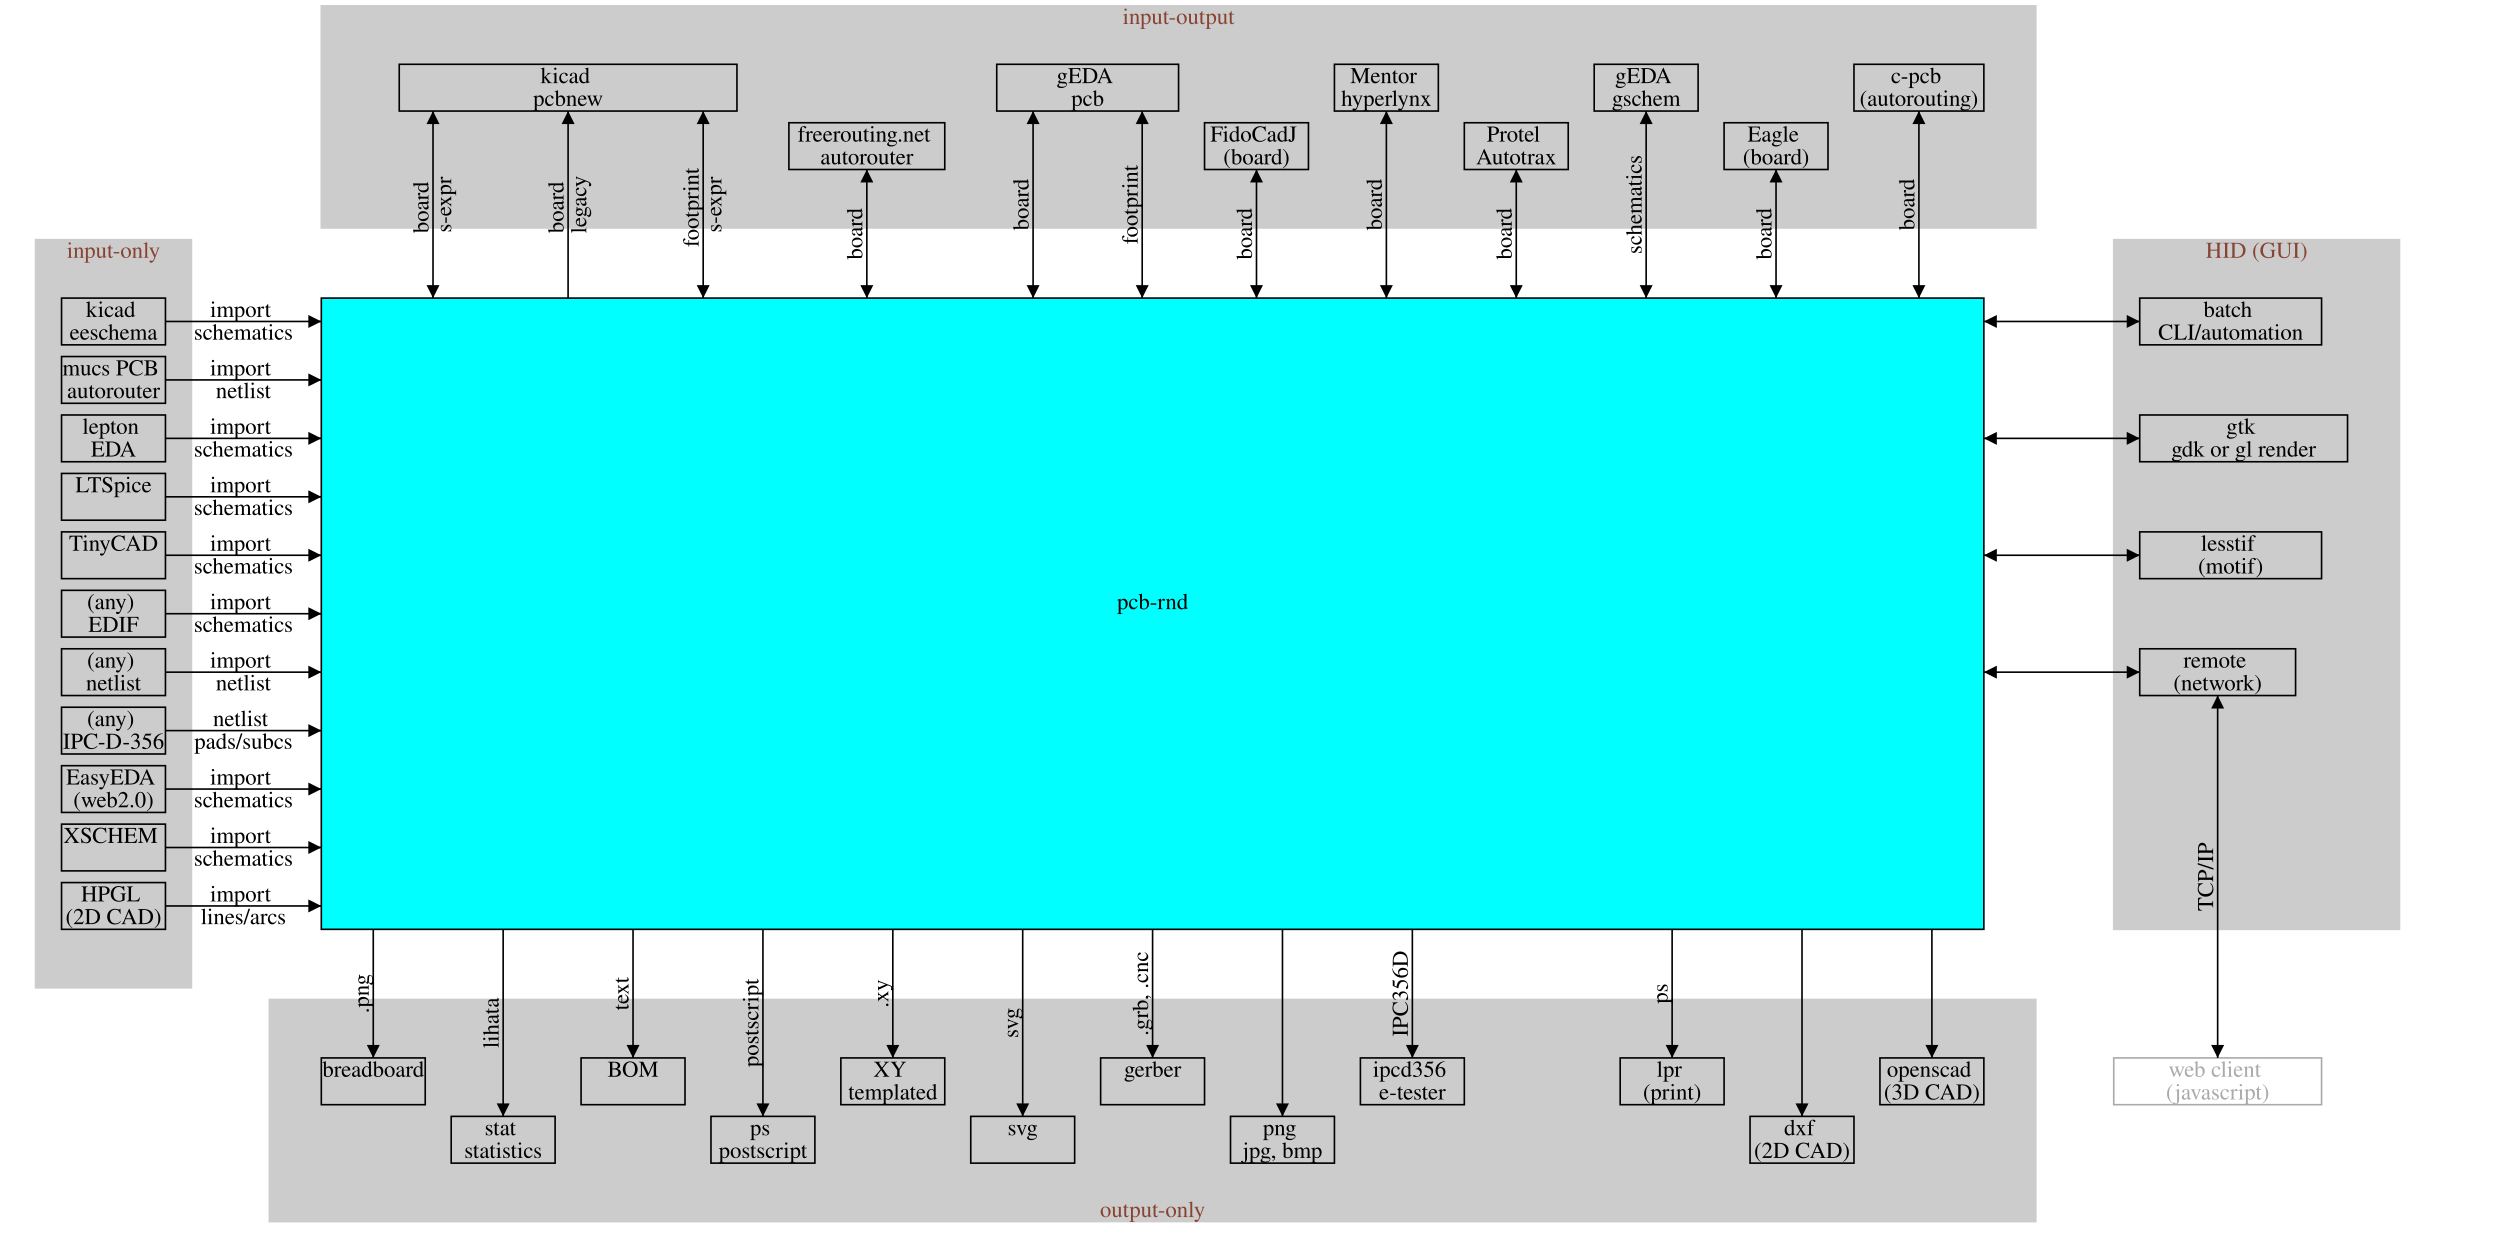
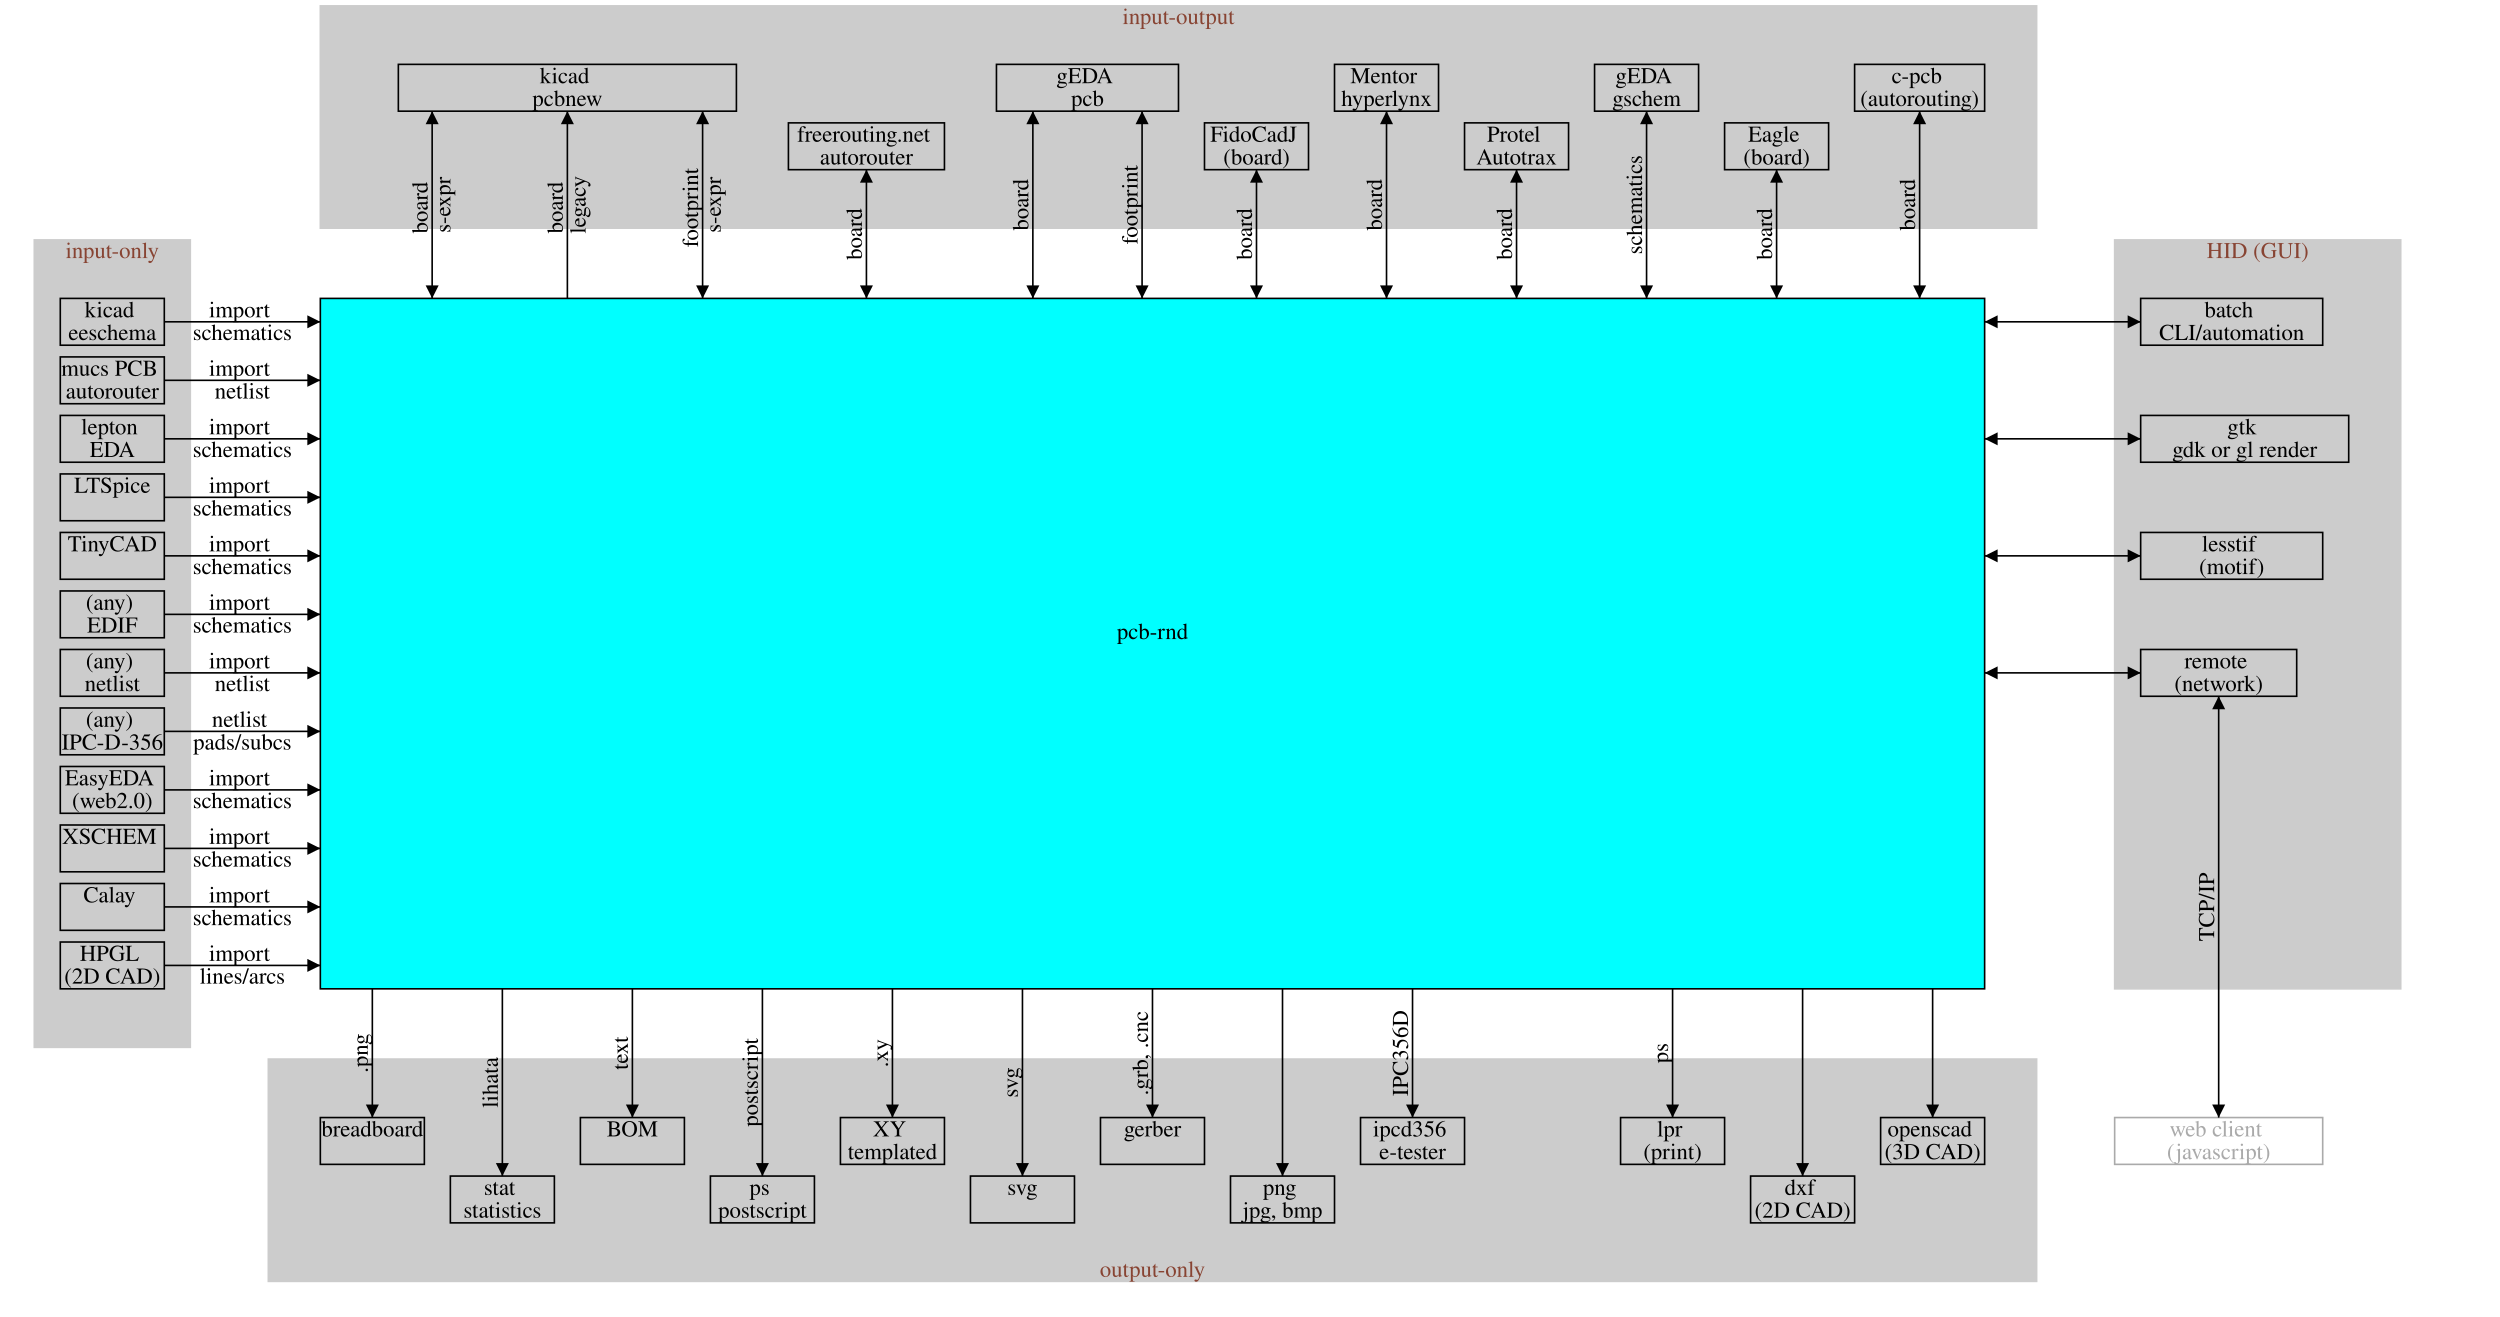
- <svg xmlns="http://www.w3.org/2000/svg" width="1504pt" height="756pt" viewBox="-8 -18 1512 774">
+ <svg xmlns="http://www.w3.org/2000/svg" width="1504pt" height="792pt" viewBox="-8 -18 1512 810">
  <g>
    <marker id="ahs" viewBox="0 0 60 60" refX="0" refY="30" markerUnits="strokeWidth" markerWidth="8" markerHeight="10" orient="auto">
      <path d="M 60 0 L 0 30 L 60 60 z" />
    </marker>
    <marker id="ahe" viewBox="-60 0 60 60" refX="0" refY="30" markerUnits="strokeWidth" markerWidth="8" markerHeight="10" orient="auto">
      <g transform="scale(-1 1)">
        <path d="M 60 0 L 0 30 L 60 60 z" />
      </g>
    </marker>
-     <polygon fill="#00ffff" stroke="#000000" points="176,165.6 1200,165.6  1200,554.4 176,554.4" />
-     <text fill="#000000" text-anchor="middle" x="688" y="360" font-family="Times,serif" font-size="14.00">
+     <polygon fill="#00ffff" stroke="#000000" points="176,165.6 1200,165.6  1200,590.4 176,590.4" />
+     <text fill="#000000" text-anchor="middle" x="688" y="378" font-family="Times,serif" font-size="14.00">
      <tspan dy="-0.2em">pcb-rnd</tspan>
    </text>
-     <polygon fill="#cccccc" stroke="#cccccc" points="144,597.6 1232,597.6  1232,734.4 144,734.4" />
-     <text fill="#884433" text-anchor="middle" x="688" y="734.4" font-family="Times,serif" font-size="14.00">
+     <polygon fill="#cccccc" stroke="#cccccc" points="144,633.6 1232,633.6  1232,770.4 144,770.4" />
+     <text fill="#884433" text-anchor="middle" x="688" y="770.4" font-family="Times,serif" font-size="14.00">
      <tspan dy="-0.2em">output-only</tspan>
    </text>
    <polygon fill="#cccccc" stroke="#cccccc" points="176,-14.4 1232,-14.4  1232,122.4 176,122.4" />
    <text fill="#884433" text-anchor="middle" x="704" y="-14.4" font-family="Times,serif" font-size="14.00">
      <tspan dy="0.8em">input-output</tspan>
    </text>
-     <polygon fill="#cccccc" stroke="#cccccc" points="1280,129.6 1456,129.6  1456,554.4 1280,554.4" />
+     <polygon fill="#cccccc" stroke="#cccccc" points="1280,129.6 1456,129.6  1456,590.4 1280,590.4" />
    <text fill="#884433" text-anchor="middle" x="1368" y="129.6" font-family="Times,serif" font-size="14.00">
      <tspan dy="0.8em">HID (GUI)</tspan>
    </text>
-     <polygon fill="#cccccc" stroke="#cccccc" points="0,129.6 96,129.6  96,590.4 0,590.4" />
+     <polygon fill="#cccccc" stroke="#cccccc" points="0,129.6 96,129.6  96,626.4 0,626.4" />
    <text fill="#884433" text-anchor="middle" x="48" y="129.6" font-family="Times,serif" font-size="14.00">
      <tspan dy="0.8em">input-only</tspan>
    </text>
    <polygon fill="none" stroke="#000000" points="224,21.6 432,21.6  432,50.4 224,50.4" />
    <text fill="#000000" text-anchor="middle" x="328" y="36" font-family="Times,serif" font-size="14.00">
      <tspan dy="-0.2em">kicad</tspan>
      <tspan x="328" dy="1em">pcbnew</tspan>
    </text>
    <polygon fill="none" stroke="#000000" points="1296,237.6 1424,237.6  1424,266.4 1296,266.4" />
    <text fill="#000000" text-anchor="middle" x="1360" y="252" font-family="Times,serif" font-size="14.00">
      <tspan dy="-0.2em">gtk</tspan>
      <tspan x="1360" dy="1em">gdk or gl render</tspan>
    </text>
-     <polygon fill="none" stroke="#aaaaaa" points="1280,633.6 1408,633.6  1408,662.4 1280,662.4" />
-     <text fill="#aaaaaa" text-anchor="middle" x="1344" y="648" font-family="Times,serif" font-size="14.00">
+     <polygon fill="none" stroke="#aaaaaa" points="1280,669.6 1408,669.6  1408,698.4 1280,698.4" />
+     <text fill="#aaaaaa" text-anchor="middle" x="1344" y="684" font-family="Times,serif" font-size="14.00">
      <tspan dy="-0.2em">web client</tspan>
      <tspan x="1344" dy="1em">(javascript)</tspan>
    </text>
    <polygon fill="none" stroke="#000000" points="1296,165.6 1408,165.6  1408,194.4 1296,194.4" />
    <text fill="#000000" text-anchor="middle" x="1352" y="180" font-family="Times,serif" font-size="14.00">
      <tspan dy="-0.2em">batch</tspan>
      <tspan x="1352" dy="1em">CLI/automation</tspan>
    </text>
    <polygon fill="none" stroke="#000000" points="1296,309.6 1408,309.6  1408,338.4 1296,338.4" />
    <text fill="#000000" text-anchor="middle" x="1352" y="324" font-family="Times,serif" font-size="14.00">
      <tspan dy="-0.2em">lesstif</tspan>
      <tspan x="1352" dy="1em">(motif)</tspan>
    </text>
    <polygon fill="none" stroke="#000000" points="592,21.6 704,21.6  704,50.4 592,50.4" />
    <text fill="#000000" text-anchor="middle" x="648" y="36" font-family="Times,serif" font-size="14.00">
      <tspan dy="-0.2em">gEDA</tspan>
      <tspan x="648" dy="1em">pcb</tspan>
    </text>
    <polygon fill="none" stroke="#000000" points="1296,381.6 1392,381.6  1392,410.4 1296,410.4" />
    <text fill="#000000" text-anchor="middle" x="1344" y="396" font-family="Times,serif" font-size="14.00">
      <tspan dy="-0.2em">remote</tspan>
      <tspan x="1344" dy="1em">(network)</tspan>
    </text>
    <polygon fill="none" stroke="#000000" points="464,57.6 560,57.6  560,86.4 464,86.4" />
    <text fill="#000000" text-anchor="middle" x="512" y="72" font-family="Times,serif" font-size="14.00">
      <tspan dy="-0.2em">freerouting.net</tspan>
      <tspan x="512" dy="1em">autorouter</tspan>
    </text>
    <polygon fill="none" stroke="#000000" points="1120,21.6 1200,21.6  1200,50.4 1120,50.4" />
    <text fill="#000000" text-anchor="middle" x="1160" y="36" font-family="Times,serif" font-size="14.00">
      <tspan dy="-0.2em">c-pcb</tspan>
      <tspan x="1160" dy="1em">(autorouting)</tspan>
    </text>
    <polygon fill="none" stroke="#000000" points="16,417.6 80,417.6  80,446.4 16,446.4" />
    <text fill="#000000" text-anchor="middle" x="48" y="432" font-family="Times,serif" font-size="14.00">
      <tspan dy="-0.2em">(any)</tspan>
      <tspan x="48" dy="1em">IPC-D-356</tspan>
    </text>
    <polygon fill="none" stroke="#000000" points="16,345.6 80,345.6  80,374.4 16,374.4" />
    <text fill="#000000" text-anchor="middle" x="48" y="360" font-family="Times,serif" font-size="14.00">
      <tspan dy="-0.2em">(any)</tspan>
      <tspan x="48" dy="1em">EDIF</tspan>
    </text>
    <polygon fill="none" stroke="#000000" points="16,309.6 80,309.6  80,338.4 16,338.4" />
    <text fill="#000000" text-anchor="middle" x="48" y="324" font-family="Times,serif" font-size="14.00">
      <tspan dy="-0.2em">TinyCAD</tspan>
    </text>
    <polygon fill="none" stroke="#000000" points="16,525.6 80,525.6  80,554.4 16,554.4" />
    <text fill="#000000" text-anchor="middle" x="48" y="540" font-family="Times,serif" font-size="14.00">
-       <tspan dy="-0.2em">HPGL</tspan>
-       <tspan x="48" dy="1em">(2D CAD)</tspan>
+       <tspan dy="-0.2em">Calay</tspan>
+       <tspan x="48" dy="1em" />
    </text>
    <polygon fill="none" stroke="#000000" points="16,201.6 80,201.6  80,230.4 16,230.4" />
    <text fill="#000000" text-anchor="middle" x="48" y="216" font-family="Times,serif" font-size="14.00">
      <tspan dy="-0.2em">mucs PCB</tspan>
      <tspan x="48" dy="1em">autorouter</tspan>
    </text>
    <polygon fill="none" stroke="#000000" points="16,489.6 80,489.6  80,518.4 16,518.4" />
    <text fill="#000000" text-anchor="middle" x="48" y="504" font-family="Times,serif" font-size="14.00">
      <tspan dy="-0.2em">XSCHEM</tspan>
      <tspan x="48" dy="1em" />
    </text>
    <polygon fill="none" stroke="#000000" points="16,273.6 80,273.6  80,302.4 16,302.4" />
    <text fill="#000000" text-anchor="middle" x="48" y="288" font-family="Times,serif" font-size="14.00">
      <tspan dy="-0.2em">LTSpice</tspan>
    </text>
    <polygon fill="none" stroke="#000000" points="16,237.6 80,237.6  80,266.4 16,266.4" />
    <text fill="#000000" text-anchor="middle" x="48" y="252" font-family="Times,serif" font-size="14.00">
      <tspan dy="-0.2em">lepton</tspan>
      <tspan x="48" dy="1em">EDA</tspan>
    </text>
    <polygon fill="none" stroke="#000000" points="16,453.6 80,453.6  80,482.4 16,482.4" />
    <text fill="#000000" text-anchor="middle" x="48" y="468" font-family="Times,serif" font-size="14.00">
      <tspan dy="-0.2em">EasyEDA</tspan>
      <tspan x="48" dy="1em">(web2.0)</tspan>
    </text>
    <polygon fill="none" stroke="#000000" points="16,165.6 80,165.6  80,194.4 16,194.4" />
    <text fill="#000000" text-anchor="middle" x="48" y="180" font-family="Times,serif" font-size="14.00">
      <tspan dy="-0.2em">kicad</tspan>
      <tspan x="48" dy="1em">eeschema</tspan>
    </text>
    <polygon fill="none" stroke="#000000" points="16,381.6 80,381.6  80,410.4 16,410.4" />
    <text fill="#000000" text-anchor="middle" x="48" y="396" font-family="Times,serif" font-size="14.00">
      <tspan dy="-0.2em">(any)</tspan>
      <tspan x="48" dy="1em">netlist</tspan>
    </text>
    <polygon fill="none" stroke="#000000" points="800,21.6 864,21.6  864,50.4 800,50.4" />
    <text fill="#000000" text-anchor="middle" x="832" y="36" font-family="Times,serif" font-size="14.00">
      <tspan dy="-0.2em">Mentor</tspan>
      <tspan x="832" dy="1em">hyperlynx</tspan>
    </text>
    <polygon fill="none" stroke="#000000" points="960,21.6 1024,21.6  1024,50.4 960,50.4" />
    <text fill="#000000" text-anchor="middle" x="992" y="36" font-family="Times,serif" font-size="14.00">
      <tspan dy="-0.2em">gEDA</tspan>
      <tspan x="992" dy="1em">gschem</tspan>
    </text>
    <polygon fill="none" stroke="#000000" points="1040,57.6 1104,57.6  1104,86.4 1040,86.4" />
    <text fill="#000000" text-anchor="middle" x="1072" y="72" font-family="Times,serif" font-size="14.00">
      <tspan dy="-0.2em">Eagle</tspan>
      <tspan x="1072" dy="1em">(board)</tspan>
    </text>
    <polygon fill="none" stroke="#000000" points="720,57.6 784,57.6  784,86.4 720,86.4" />
    <text fill="#000000" text-anchor="middle" x="752" y="72" font-family="Times,serif" font-size="14.00">
      <tspan dy="-0.2em">FidoCadJ</tspan>
      <tspan x="752" dy="1em">(board)</tspan>
    </text>
    <polygon fill="none" stroke="#000000" points="880,57.6 944,57.6  944,86.4 880,86.4" />
    <text fill="#000000" text-anchor="middle" x="912" y="72" font-family="Times,serif" font-size="14.00">
      <tspan dy="-0.2em">Protel</tspan>
      <tspan x="912" dy="1em">Autotrax</tspan>
    </text>
-     <polygon fill="none" stroke="#000000" points="656,633.6 720,633.6  720,662.4 656,662.4" />
-     <text fill="#000000" text-anchor="middle" x="688" y="648" font-family="Times,serif" font-size="14.00">
+     <polygon fill="none" stroke="#000000" points="16,561.6 80,561.6  80,590.4 16,590.4" />
+     <text fill="#000000" text-anchor="middle" x="48" y="576" font-family="Times,serif" font-size="14.00">
+       <tspan dy="-0.2em">HPGL</tspan>
+       <tspan x="48" dy="1em">(2D CAD)</tspan>
+     </text>
+     <polygon fill="none" stroke="#000000" points="656,669.6 720,669.6  720,698.4 656,698.4" />
+     <text fill="#000000" text-anchor="middle" x="688" y="684" font-family="Times,serif" font-size="14.00">
      <tspan dy="-0.2em">gerber</tspan>
    </text>
-     <polygon fill="none" stroke="#000000" points="576,669.6 640,669.6  640,698.4 576,698.4" />
-     <text fill="#000000" text-anchor="middle" x="608" y="684" font-family="Times,serif" font-size="14.00">
+     <polygon fill="none" stroke="#000000" points="576,705.6 640,705.6  640,734.4 576,734.4" />
+     <text fill="#000000" text-anchor="middle" x="608" y="720" font-family="Times,serif" font-size="14.00">
      <tspan dy="-0.2em">svg</tspan>
    </text>
-     <polygon fill="none" stroke="#000000" points="976,633.6 1040,633.6  1040,662.4 976,662.4" />
-     <text fill="#000000" text-anchor="middle" x="1008" y="648" font-family="Times,serif" font-size="14.00">
+     <polygon fill="none" stroke="#000000" points="976,669.6 1040,669.6  1040,698.4 976,698.4" />
+     <text fill="#000000" text-anchor="middle" x="1008" y="684" font-family="Times,serif" font-size="14.00">
      <tspan dy="-0.2em">lpr</tspan>
      <tspan x="1008" dy="1em">(print)</tspan>
    </text>
-     <polygon fill="none" stroke="#000000" points="816,633.6 880,633.6  880,662.4 816,662.4" />
-     <text fill="#000000" text-anchor="middle" x="848" y="648" font-family="Times,serif" font-size="14.00">
+     <polygon fill="none" stroke="#000000" points="816,669.6 880,669.6  880,698.4 816,698.4" />
+     <text fill="#000000" text-anchor="middle" x="848" y="684" font-family="Times,serif" font-size="14.00">
      <tspan dy="-0.2em">ipcd356</tspan>
      <tspan x="848" dy="1em">e-tester</tspan>
    </text>
-     <polygon fill="none" stroke="#000000" points="736,669.6 800,669.6  800,698.4 736,698.4" />
-     <text fill="#000000" text-anchor="middle" x="768" y="684" font-family="Times,serif" font-size="14.00">
+     <polygon fill="none" stroke="#000000" points="1056,705.6 1120,705.6  1120,734.4 1056,734.4" />
+     <text fill="#000000" text-anchor="middle" x="1088" y="720" font-family="Times,serif" font-size="14.00">
+       <tspan dy="-0.2em">dxf</tspan>
+       <tspan x="1088" dy="1em">(2D CAD)</tspan>
+     </text>
+     <polygon fill="none" stroke="#000000" points="496,669.6 560,669.6  560,698.4 496,698.4" />
+     <text fill="#000000" text-anchor="middle" x="528" y="684" font-family="Times,serif" font-size="14.00">
+       <tspan dy="-0.2em">XY</tspan>
+       <tspan x="528" dy="1em">templated</tspan>
+     </text>
+     <polygon fill="none" stroke="#000000" points="1136,669.6 1200,669.6  1200,698.4 1136,698.4" />
+     <text fill="#000000" text-anchor="middle" x="1168" y="684" font-family="Times,serif" font-size="14.00">
+       <tspan dy="-0.2em">openscad</tspan>
+       <tspan x="1168" dy="1em">(3D CAD)</tspan>
+     </text>
+     <polygon fill="none" stroke="#000000" points="736,705.6 800,705.6  800,734.4 736,734.4" />
+     <text fill="#000000" text-anchor="middle" x="768" y="720" font-family="Times,serif" font-size="14.00">
      <tspan dy="-0.2em">png</tspan>
      <tspan x="768" dy="1em">jpg, bmp</tspan>
    </text>
-     <polygon fill="none" stroke="#000000" points="176,633.6 240,633.6  240,662.4 176,662.4" />
-     <text fill="#000000" text-anchor="middle" x="208" y="648" font-family="Times,serif" font-size="14.00">
+     <polygon fill="none" stroke="#000000" points="176,669.6 240,669.6  240,698.4 176,698.4" />
+     <text fill="#000000" text-anchor="middle" x="208" y="684" font-family="Times,serif" font-size="14.00">
      <tspan dy="-0.2em">breadboard</tspan>
    </text>
-     <polygon fill="none" stroke="#000000" points="1056,669.6 1120,669.6  1120,698.4 1056,698.4" />
-     <text fill="#000000" text-anchor="middle" x="1088" y="684" font-family="Times,serif" font-size="14.00">
-       <tspan dy="-0.2em">dxf</tspan>
-       <tspan x="1088" dy="1em">(2D CAD)</tspan>
-     </text>
-     <polygon fill="none" stroke="#000000" points="496,633.6 560,633.6  560,662.4 496,662.4" />
-     <text fill="#000000" text-anchor="middle" x="528" y="648" font-family="Times,serif" font-size="14.00">
-       <tspan dy="-0.2em">XY</tspan>
-       <tspan x="528" dy="1em">templated</tspan>
-     </text>
-     <polygon fill="none" stroke="#000000" points="1136,633.6 1200,633.6  1200,662.4 1136,662.4" />
-     <text fill="#000000" text-anchor="middle" x="1168" y="648" font-family="Times,serif" font-size="14.00">
-       <tspan dy="-0.2em">openscad</tspan>
-       <tspan x="1168" dy="1em">(3D CAD)</tspan>
-     </text>
-     <polygon fill="none" stroke="#000000" points="416,669.6 480,669.6  480,698.4 416,698.4" />
-     <text fill="#000000" text-anchor="middle" x="448" y="684" font-family="Times,serif" font-size="14.00">
+     <polygon fill="none" stroke="#000000" points="416,705.6 480,705.6  480,734.4 416,734.4" />
+     <text fill="#000000" text-anchor="middle" x="448" y="720" font-family="Times,serif" font-size="14.00">
      <tspan dy="-0.2em">ps</tspan>
      <tspan x="448" dy="1em">postscript</tspan>
    </text>
-     <polygon fill="none" stroke="#000000" points="336,633.6 400,633.6  400,662.4 336,662.4" />
-     <text fill="#000000" text-anchor="middle" x="368" y="648" font-family="Times,serif" font-size="14.00">
+     <polygon fill="none" stroke="#000000" points="336,669.6 400,669.6  400,698.4 336,698.4" />
+     <text fill="#000000" text-anchor="middle" x="368" y="684" font-family="Times,serif" font-size="14.00">
      <tspan dy="-0.2em">BOM</tspan>
    </text>
-     <polygon fill="none" stroke="#000000" points="256,669.6 320,669.6  320,698.4 256,698.4" />
-     <text fill="#000000" text-anchor="middle" x="288" y="684" font-family="Times,serif" font-size="14.00">
+     <polygon fill="none" stroke="#000000" points="256,705.6 320,705.6  320,734.4 256,734.4" />
+     <text fill="#000000" text-anchor="middle" x="288" y="720" font-family="Times,serif" font-size="14.00">
      <tspan dy="-0.2em">stat</tspan>
      <tspan x="288" dy="1em">statistics</tspan>
    </text>
-     <line marker-end="url(#ahe)" x1="848" y1="554.4" x2="848" y2="633.6" stroke="#000000" />
-     <g transform="rotate(-90 848 594)">
-       <text fill="#000000" text-anchor="middle" x="848" y="594" font-family="Times,serif" font-size="14.00">
+     <line marker-end="url(#ahe)" x1="80" y1="180" x2="176" y2="180" stroke="#000000" />
+     <text fill="#000000" text-anchor="middle" x="128" y="180" font-family="Times,serif" font-size="14.00">
+       <tspan dy="-0.2em">import</tspan>
+       <tspan x="128" dy="1em">schematics</tspan>
+     </text>
+     <line marker-end="url(#ahe)" x1="1088" y1="590.4" x2="1088" y2="705.6" stroke="#000000" />
+     <line marker-end="url(#ahe)" x1="848" y1="590.4" x2="848" y2="669.6" stroke="#000000" />
+     <g transform="rotate(-90 848 630)">
+       <text fill="#000000" text-anchor="middle" x="848" y="630" font-family="Times,serif" font-size="14.00">
        <tspan dy="-0.2em">IPC356D</tspan>
      </text>
    </g>
-     <line marker-end="url(#ahe)" x1="288" y1="554.4" x2="288" y2="669.6" stroke="#000000" />
-     <g transform="rotate(-90 288 612)">
-       <text fill="#000000" text-anchor="middle" x="288" y="612" font-family="Times,serif" font-size="14.00">
+     <line marker-end="url(#ahe)" x1="1168" y1="590.4" x2="1168" y2="669.6" stroke="#000000" />
+     <line marker-end="url(#ahe)" marker-start="url(#ahs)" x1="1200" y1="180" x2="1296" y2="180" stroke="#000000" />
+     <line marker-end="url(#ahe)" x1="608" y1="590.4" x2="608" y2="705.6" stroke="#000000" />
+     <g transform="rotate(-90 608 648)">
+       <text fill="#000000" text-anchor="middle" x="608" y="648" font-family="Times,serif" font-size="14.00">
+         <tspan dy="-0.2em">svg</tspan>
+       </text>
+     </g>
+     <line marker-end="url(#ahe)" x1="288" y1="590.4" x2="288" y2="705.6" stroke="#000000" />
+     <g transform="rotate(-90 288 648)">
+       <text fill="#000000" text-anchor="middle" x="288" y="648" font-family="Times,serif" font-size="14.00">
        <tspan dy="-0.2em">lihata</tspan>
      </text>
    </g>
-     <line marker-end="url(#ahe)" x1="1008" y1="554.4" x2="1008" y2="633.6" stroke="#000000" />
-     <g transform="rotate(-90 1008 594)">
-       <text fill="#000000" text-anchor="middle" x="1008" y="594" font-family="Times,serif" font-size="14.00">
+     <line marker-end="url(#ahe)" x1="1008" y1="590.4" x2="1008" y2="669.6" stroke="#000000" />
+     <g transform="rotate(-90 1008 630)">
+       <text fill="#000000" text-anchor="middle" x="1008" y="630" font-family="Times,serif" font-size="14.00">
        <tspan dy="-0.2em">ps</tspan>
      </text>
    </g>
-     <line marker-end="url(#ahe)" x1="768" y1="554.4" x2="768" y2="669.6" stroke="#000000" />
-     <line marker-end="url(#ahe)" x1="448" y1="554.4" x2="448" y2="669.6" stroke="#000000" />
-     <g transform="rotate(-90 448 612)">
-       <text fill="#000000" text-anchor="middle" x="448" y="612" font-family="Times,serif" font-size="14.00">
+     <line marker-end="url(#ahe)" marker-start="url(#ahs)" x1="1200" y1="252" x2="1296" y2="252" stroke="#000000" />
+     <line marker-end="url(#ahe)" x1="80" y1="252" x2="176" y2="252" stroke="#000000" />
+     <text fill="#000000" text-anchor="middle" x="128" y="252" font-family="Times,serif" font-size="14.00">
+       <tspan dy="-0.2em">import</tspan>
+       <tspan x="128" dy="1em">schematics</tspan>
+     </text>
+     <line marker-end="url(#ahe)" x1="768" y1="590.4" x2="768" y2="705.6" stroke="#000000" />
+     <line marker-end="url(#ahe)" marker-start="url(#ahs)" x1="1200" y1="324" x2="1296" y2="324" stroke="#000000" />
+     <line marker-end="url(#ahe)" x1="448" y1="590.4" x2="448" y2="705.6" stroke="#000000" />
+     <g transform="rotate(-90 448 648)">
+       <text fill="#000000" text-anchor="middle" x="448" y="648" font-family="Times,serif" font-size="14.00">
        <tspan dy="-0.2em">postscript</tspan>
      </text>
    </g>
-     <line marker-end="url(#ahe)" x1="1088" y1="554.4" x2="1088" y2="669.6" stroke="#000000" />
-     <line marker-end="url(#ahe)" marker-start="url(#ahs)" x1="1344" y1="410.4" x2="1344" y2="633.6" stroke="#000000" />
-     <g transform="rotate(-90 1344 522)">
-       <text fill="#000000" text-anchor="middle" x="1344" y="522" font-family="Times,serif" font-size="14.00">
-         <tspan dy="-0.2em">TCP/IP</tspan>
-       </text>
-     </g>
+     <line marker-end="url(#ahe)" x1="80" y1="360" x2="176" y2="360" stroke="#000000" />
+     <text fill="#000000" text-anchor="middle" x="128" y="360" font-family="Times,serif" font-size="14.00">
+       <tspan dy="-0.2em">import</tspan>
+       <tspan x="128" dy="1em">schematics</tspan>
+     </text>
+     <line marker-end="url(#ahe)" marker-start="url(#ahs)" x1="1200" y1="396" x2="1296" y2="396" stroke="#000000" />
    <line marker-end="url(#ahe)" x1="80" y1="288" x2="176" y2="288" stroke="#000000" />
    <text fill="#000000" text-anchor="middle" x="128" y="288" font-family="Times,serif" font-size="14.00">
      <tspan dy="-0.2em">import</tspan>
      <tspan x="128" dy="1em">schematics</tspan>
    </text>
-     <line marker-end="url(#ahe)" x1="1168" y1="554.4" x2="1168" y2="633.6" stroke="#000000" />
    <line marker-end="url(#ahe)" x1="80" y1="216" x2="176" y2="216" stroke="#000000" />
    <text fill="#000000" text-anchor="middle" x="128" y="216" font-family="Times,serif" font-size="14.00">
      <tspan dy="-0.2em">import</tspan>
      <tspan x="128" dy="1em">netlist</tspan>
    </text>
-     <line marker-end="url(#ahe)" x1="608" y1="554.4" x2="608" y2="669.6" stroke="#000000" />
-     <g transform="rotate(-90 608 612)">
-       <text fill="#000000" text-anchor="middle" x="608" y="612" font-family="Times,serif" font-size="14.00">
-         <tspan dy="-0.2em">svg</tspan>
-       </text>
-     </g>
+     <line marker-end="url(#ahe)" marker-start="url(#ahs)" x1="1344" y1="410.4" x2="1344" y2="669.6" stroke="#000000" />
+     <g transform="rotate(-90 1344 540)">
+       <text fill="#000000" text-anchor="middle" x="1344" y="540" font-family="Times,serif" font-size="14.00">
+         <tspan dy="-0.2em">TCP/IP</tspan>
+       </text>
+     </g>
+     <line marker-end="url(#ahe)" x1="80" y1="396" x2="176" y2="396" stroke="#000000" />
+     <text fill="#000000" text-anchor="middle" x="128" y="396" font-family="Times,serif" font-size="14.00">
+       <tspan dy="-0.2em">import</tspan>
+       <tspan x="128" dy="1em">netlist</tspan>
+     </text>
    <line marker-end="url(#ahe)" x1="80" y1="324" x2="176" y2="324" stroke="#000000" />
    <text fill="#000000" text-anchor="middle" x="128" y="324" font-family="Times,serif" font-size="14.00">
      <tspan dy="-0.2em">import</tspan>
      <tspan x="128" dy="1em">schematics</tspan>
    </text>
-     <line marker-end="url(#ahe)" x1="80" y1="252" x2="176" y2="252" stroke="#000000" />
-     <text fill="#000000" text-anchor="middle" x="128" y="252" font-family="Times,serif" font-size="14.00">
+     <line marker-end="url(#ahe)" x1="80" y1="504" x2="176" y2="504" stroke="#000000" />
+     <text fill="#000000" text-anchor="middle" x="128" y="504" font-family="Times,serif" font-size="14.00">
      <tspan dy="-0.2em">import</tspan>
      <tspan x="128" dy="1em">schematics</tspan>
    </text>
    <line marker-end="url(#ahe)" x1="80" y1="432" x2="176" y2="432" stroke="#000000" />
    <text fill="#000000" text-anchor="middle" x="128" y="432" font-family="Times,serif" font-size="14.00">
      <tspan dy="-0.2em">netlist</tspan>
      <tspan x="128" dy="1em">pads/subcs</tspan>
    </text>
-     <line marker-end="url(#ahe)" x1="80" y1="360" x2="176" y2="360" stroke="#000000" />
-     <text fill="#000000" text-anchor="middle" x="128" y="360" font-family="Times,serif" font-size="14.00">
-       <tspan dy="-0.2em">import</tspan>
-       <tspan x="128" dy="1em">schematics</tspan>
-     </text>
    <line marker-end="url(#ahe)" x1="80" y1="540" x2="176" y2="540" stroke="#000000" />
    <text fill="#000000" text-anchor="middle" x="128" y="540" font-family="Times,serif" font-size="14.00">
      <tspan dy="-0.2em">import</tspan>
-       <tspan x="128" dy="1em">lines/arcs</tspan>
-     </text>
+       <tspan x="128" dy="1em">schematics</tspan>
+     </text>
+     <line marker-end="url(#ahe)" x1="208" y1="590.4" x2="208" y2="669.6" stroke="#000000" />
+     <g transform="rotate(-90 208 630)">
+       <text fill="#000000" text-anchor="middle" x="208" y="630" font-family="Times,serif" font-size="14.00">
+         <tspan dy="-0.2em">.png</tspan>
+       </text>
+     </g>
    <line marker-end="url(#ahe)" x1="80" y1="468" x2="176" y2="468" stroke="#000000" />
    <text fill="#000000" text-anchor="middle" x="128" y="468" font-family="Times,serif" font-size="14.00">
      <tspan dy="-0.2em">import</tspan>
      <tspan x="128" dy="1em">schematics</tspan>
    </text>
-     <line marker-end="url(#ahe)" x1="80" y1="396" x2="176" y2="396" stroke="#000000" />
-     <text fill="#000000" text-anchor="middle" x="128" y="396" font-family="Times,serif" font-size="14.00">
-       <tspan dy="-0.2em">import</tspan>
-       <tspan x="128" dy="1em">netlist</tspan>
-     </text>
+     <line marker-end="url(#ahe)" marker-start="url(#ahs)" x1="614.4" y1="50.4" x2="614.4" y2="165.6" stroke="#000000" />
+     <g transform="rotate(-90 614.4 108)">
+       <text fill="#000000" text-anchor="middle" x="614.4" y="108" font-family="Times,serif" font-size="14.00">
+         <tspan dy="-0.2em">board</tspan>
+       </text>
+     </g>
+     <line marker-end="url(#ahe)" marker-start="url(#ahs)" x1="832" y1="50.4" x2="832" y2="165.6" stroke="#000000" />
+     <g transform="rotate(-90 832 108)">
+       <text fill="#000000" text-anchor="middle" x="832" y="108" font-family="Times,serif" font-size="14.00">
+         <tspan dy="-0.2em">board</tspan>
+       </text>
+     </g>
+     <line marker-end="url(#ahe)" x1="80" y1="576" x2="176" y2="576" stroke="#000000" />
+     <text fill="#000000" text-anchor="middle" x="128" y="576" font-family="Times,serif" font-size="14.00">
+       <tspan dy="-0.2em">import</tspan>
+       <tspan x="128" dy="1em">lines/arcs</tspan>
+     </text>
+     <line marker-end="url(#ahe)" x1="368" y1="590.4" x2="368" y2="669.6" stroke="#000000" />
+     <g transform="rotate(-90 368 630)">
+       <text fill="#000000" text-anchor="middle" x="368" y="630" font-family="Times,serif" font-size="14.00">
+         <tspan dy="-0.2em">text</tspan>
+       </text>
+     </g>
+     <line marker-end="url(#ahe)" marker-start="url(#ahs)" x1="681.6" y1="50.4" x2="681.6" y2="165.6" stroke="#000000" />
+     <g transform="rotate(-90 681.6 108)">
+       <text fill="#000000" text-anchor="middle" x="681.6" y="108" font-family="Times,serif" font-size="14.00">
+         <tspan dy="-0.2em">footprint</tspan>
+       </text>
+     </g>
    <line marker-end="url(#ahe)" marker-start="url(#ahs)" x1="992" y1="50.4" x2="992" y2="165.6" stroke="#000000" />
    <g transform="rotate(-90 992 108)">
      <text fill="#000000" text-anchor="middle" x="992" y="108" font-family="Times,serif" font-size="14.00">
        <tspan dy="-0.2em">schematics</tspan>
-       </text>
-     </g>
-     <line marker-end="url(#ahe)" x1="80" y1="504" x2="176" y2="504" stroke="#000000" />
-     <text fill="#000000" text-anchor="middle" x="128" y="504" font-family="Times,serif" font-size="14.00">
-       <tspan dy="-0.2em">import</tspan>
-       <tspan x="128" dy="1em">schematics</tspan>
-     </text>
-     <line marker-end="url(#ahe)" marker-start="url(#ahs)" x1="614.4" y1="50.4" x2="614.4" y2="165.6" stroke="#000000" />
-     <g transform="rotate(-90 614.4 108)">
-       <text fill="#000000" text-anchor="middle" x="614.4" y="108" font-family="Times,serif" font-size="14.00">
-         <tspan dy="-0.2em">board</tspan>
-       </text>
-     </g>
-     <line marker-end="url(#ahe)" marker-start="url(#ahs)" x1="832" y1="50.4" x2="832" y2="165.6" stroke="#000000" />
-     <g transform="rotate(-90 832 108)">
-       <text fill="#000000" text-anchor="middle" x="832" y="108" font-family="Times,serif" font-size="14.00">
-         <tspan dy="-0.2em">board</tspan>
-       </text>
-     </g>
-     <line marker-end="url(#ahe)" x1="528" y1="554.4" x2="528" y2="633.6" stroke="#000000" />
-     <g transform="rotate(-90 528 594)">
-       <text fill="#000000" text-anchor="middle" x="528" y="594" font-family="Times,serif" font-size="14.00">
-         <tspan dy="-0.2em">.xy</tspan>
-       </text>
-     </g>
-     <line marker-end="url(#ahe)" x1="208" y1="554.4" x2="208" y2="633.6" stroke="#000000" />
-     <g transform="rotate(-90 208 594)">
-       <text fill="#000000" text-anchor="middle" x="208" y="594" font-family="Times,serif" font-size="14.00">
-         <tspan dy="-0.2em">.png</tspan>
-       </text>
-     </g>
-     <line marker-start="url(#ahs)" x1="328" y1="50.4" x2="328" y2="165.6" stroke="#000000" />
-     <g transform="rotate(-90 328 108)">
-       <text fill="#000000" text-anchor="middle" x="328" y="108" font-family="Times,serif" font-size="14.00">
-         <tspan dy="-0.2em">board</tspan>
-         <tspan x="328" dy="1em">legacy</tspan>
-       </text>
-     </g>
-     <line marker-end="url(#ahe)" marker-start="url(#ahs)" x1="681.6" y1="50.4" x2="681.6" y2="165.6" stroke="#000000" />
-     <g transform="rotate(-90 681.6 108)">
-       <text fill="#000000" text-anchor="middle" x="681.6" y="108" font-family="Times,serif" font-size="14.00">
-         <tspan dy="-0.2em">footprint</tspan>
-       </text>
-     </g>
-     <line marker-end="url(#ahe)" marker-start="url(#ahs)" x1="752" y1="86.4" x2="752" y2="165.6" stroke="#000000" />
-     <g transform="rotate(-90 752 126)">
-       <text fill="#000000" text-anchor="middle" x="752" y="126" font-family="Times,serif" font-size="14.00">
-         <tspan dy="-0.2em">board</tspan>
-       </text>
-     </g>
-     <line marker-end="url(#ahe)" x1="688" y1="554.4" x2="688" y2="633.6" stroke="#000000" />
-     <g transform="rotate(-90 688 594)">
-       <text fill="#000000" text-anchor="middle" x="688" y="594" font-family="Times,serif" font-size="14.00">
-         <tspan dy="-0.2em">.grb, .cnc</tspan>
-       </text>
-     </g>
-     <line marker-end="url(#ahe)" x1="368" y1="554.4" x2="368" y2="633.6" stroke="#000000" />
-     <g transform="rotate(-90 368 594)">
-       <text fill="#000000" text-anchor="middle" x="368" y="594" font-family="Times,serif" font-size="14.00">
-         <tspan dy="-0.2em">text</tspan>
      </text>
    </g>
    <line marker-end="url(#ahe)" marker-start="url(#ahs)" x1="411.2" y1="50.4" x2="411.2" y2="165.6" stroke="#000000" />
    <g transform="rotate(-90 411.2 108)">
      <text fill="#000000" text-anchor="middle" x="411.2" y="108" font-family="Times,serif" font-size="14.00">
        <tspan dy="-0.2em">footprint</tspan>
        <tspan x="411.2" dy="1em">s-expr</tspan>
      </text>
    </g>
+     <line marker-end="url(#ahe)" x1="528" y1="590.4" x2="528" y2="669.6" stroke="#000000" />
+     <g transform="rotate(-90 528 630)">
+       <text fill="#000000" text-anchor="middle" x="528" y="630" font-family="Times,serif" font-size="14.00">
+         <tspan dy="-0.2em">.xy</tspan>
+       </text>
+     </g>
+     <line marker-end="url(#ahe)" marker-start="url(#ahs)" x1="244.8" y1="50.4" x2="244.8" y2="165.6" stroke="#000000" />
+     <g transform="rotate(-90 244.8 108)">
+       <text fill="#000000" text-anchor="middle" x="244.8" y="108" font-family="Times,serif" font-size="14.00">
+         <tspan dy="-0.2em">board</tspan>
+         <tspan x="244.8" dy="1em">s-expr</tspan>
+       </text>
+     </g>
+     <line marker-end="url(#ahe)" marker-start="url(#ahs)" x1="912" y1="86.4" x2="912" y2="165.6" stroke="#000000" />
+     <g transform="rotate(-90 912 126)">
+       <text fill="#000000" text-anchor="middle" x="912" y="126" font-family="Times,serif" font-size="14.00">
+         <tspan dy="-0.2em">board</tspan>
+       </text>
+     </g>
+     <line marker-end="url(#ahe)" marker-start="url(#ahs)" x1="512" y1="86.4" x2="512" y2="165.6" stroke="#000000" />
+     <g transform="rotate(-90 512 126)">
+       <text fill="#000000" text-anchor="middle" x="512" y="126" font-family="Times,serif" font-size="14.00">
+         <tspan dy="-0.2em">board</tspan>
+       </text>
+     </g>
+     <line marker-end="url(#ahe)" x1="688" y1="590.4" x2="688" y2="669.6" stroke="#000000" />
+     <g transform="rotate(-90 688 630)">
+       <text fill="#000000" text-anchor="middle" x="688" y="630" font-family="Times,serif" font-size="14.00">
+         <tspan dy="-0.2em">.grb, .cnc</tspan>
+       </text>
+     </g>
+     <line marker-start="url(#ahs)" x1="328" y1="50.4" x2="328" y2="165.6" stroke="#000000" />
+     <g transform="rotate(-90 328 108)">
+       <text fill="#000000" text-anchor="middle" x="328" y="108" font-family="Times,serif" font-size="14.00">
+         <tspan dy="-0.2em">board</tspan>
+         <tspan x="328" dy="1em">legacy</tspan>
+       </text>
+     </g>
+     <line marker-end="url(#ahe)" marker-start="url(#ahs)" x1="1072" y1="86.4" x2="1072" y2="165.6" stroke="#000000" />
+     <g transform="rotate(-90 1072 126)">
+       <text fill="#000000" text-anchor="middle" x="1072" y="126" font-family="Times,serif" font-size="14.00">
+         <tspan dy="-0.2em">board</tspan>
+       </text>
+     </g>
+     <line marker-end="url(#ahe)" marker-start="url(#ahs)" x1="752" y1="86.4" x2="752" y2="165.6" stroke="#000000" />
+     <g transform="rotate(-90 752 126)">
+       <text fill="#000000" text-anchor="middle" x="752" y="126" font-family="Times,serif" font-size="14.00">
+         <tspan dy="-0.2em">board</tspan>
+       </text>
+     </g>
    <line marker-end="url(#ahe)" marker-start="url(#ahs)" x1="1160" y1="50.4" x2="1160" y2="165.6" stroke="#000000" />
    <g transform="rotate(-90 1160 108)">
      <text fill="#000000" text-anchor="middle" x="1160" y="108" font-family="Times,serif" font-size="14.00">
        <tspan dy="-0.2em">board</tspan>
      </text>
    </g>
-     <line marker-end="url(#ahe)" marker-start="url(#ahs)" x1="244.8" y1="50.4" x2="244.8" y2="165.6" stroke="#000000" />
-     <g transform="rotate(-90 244.8 108)">
-       <text fill="#000000" text-anchor="middle" x="244.8" y="108" font-family="Times,serif" font-size="14.00">
-         <tspan dy="-0.2em">board</tspan>
-         <tspan x="244.8" dy="1em">s-expr</tspan>
-       </text>
-     </g>
-     <line marker-end="url(#ahe)" marker-start="url(#ahs)" x1="912" y1="86.4" x2="912" y2="165.6" stroke="#000000" />
-     <g transform="rotate(-90 912 126)">
-       <text fill="#000000" text-anchor="middle" x="912" y="126" font-family="Times,serif" font-size="14.00">
-         <tspan dy="-0.2em">board</tspan>
-       </text>
-     </g>
-     <line marker-end="url(#ahe)" x1="80" y1="180" x2="176" y2="180" stroke="#000000" />
-     <text fill="#000000" text-anchor="middle" x="128" y="180" font-family="Times,serif" font-size="14.00">
-       <tspan dy="-0.2em">import</tspan>
-       <tspan x="128" dy="1em">schematics</tspan>
-     </text>
-     <line marker-end="url(#ahe)" marker-start="url(#ahs)" x1="512" y1="86.4" x2="512" y2="165.6" stroke="#000000" />
-     <g transform="rotate(-90 512 126)">
-       <text fill="#000000" text-anchor="middle" x="512" y="126" font-family="Times,serif" font-size="14.00">
-         <tspan dy="-0.2em">board</tspan>
-       </text>
-     </g>
-     <line marker-end="url(#ahe)" marker-start="url(#ahs)" x1="1200" y1="180" x2="1296" y2="180" stroke="#000000" />
-     <line marker-end="url(#ahe)" marker-start="url(#ahs)" x1="1072" y1="86.4" x2="1072" y2="165.6" stroke="#000000" />
-     <g transform="rotate(-90 1072 126)">
-       <text fill="#000000" text-anchor="middle" x="1072" y="126" font-family="Times,serif" font-size="14.00">
-         <tspan dy="-0.2em">board</tspan>
-       </text>
-     </g>
-     <line marker-end="url(#ahe)" marker-start="url(#ahs)" x1="1200" y1="252" x2="1296" y2="252" stroke="#000000" />
-     <line marker-end="url(#ahe)" marker-start="url(#ahs)" x1="1200" y1="324" x2="1296" y2="324" stroke="#000000" />
-     <line marker-end="url(#ahe)" marker-start="url(#ahs)" x1="1200" y1="396" x2="1296" y2="396" stroke="#000000" />
  </g>
</svg>
